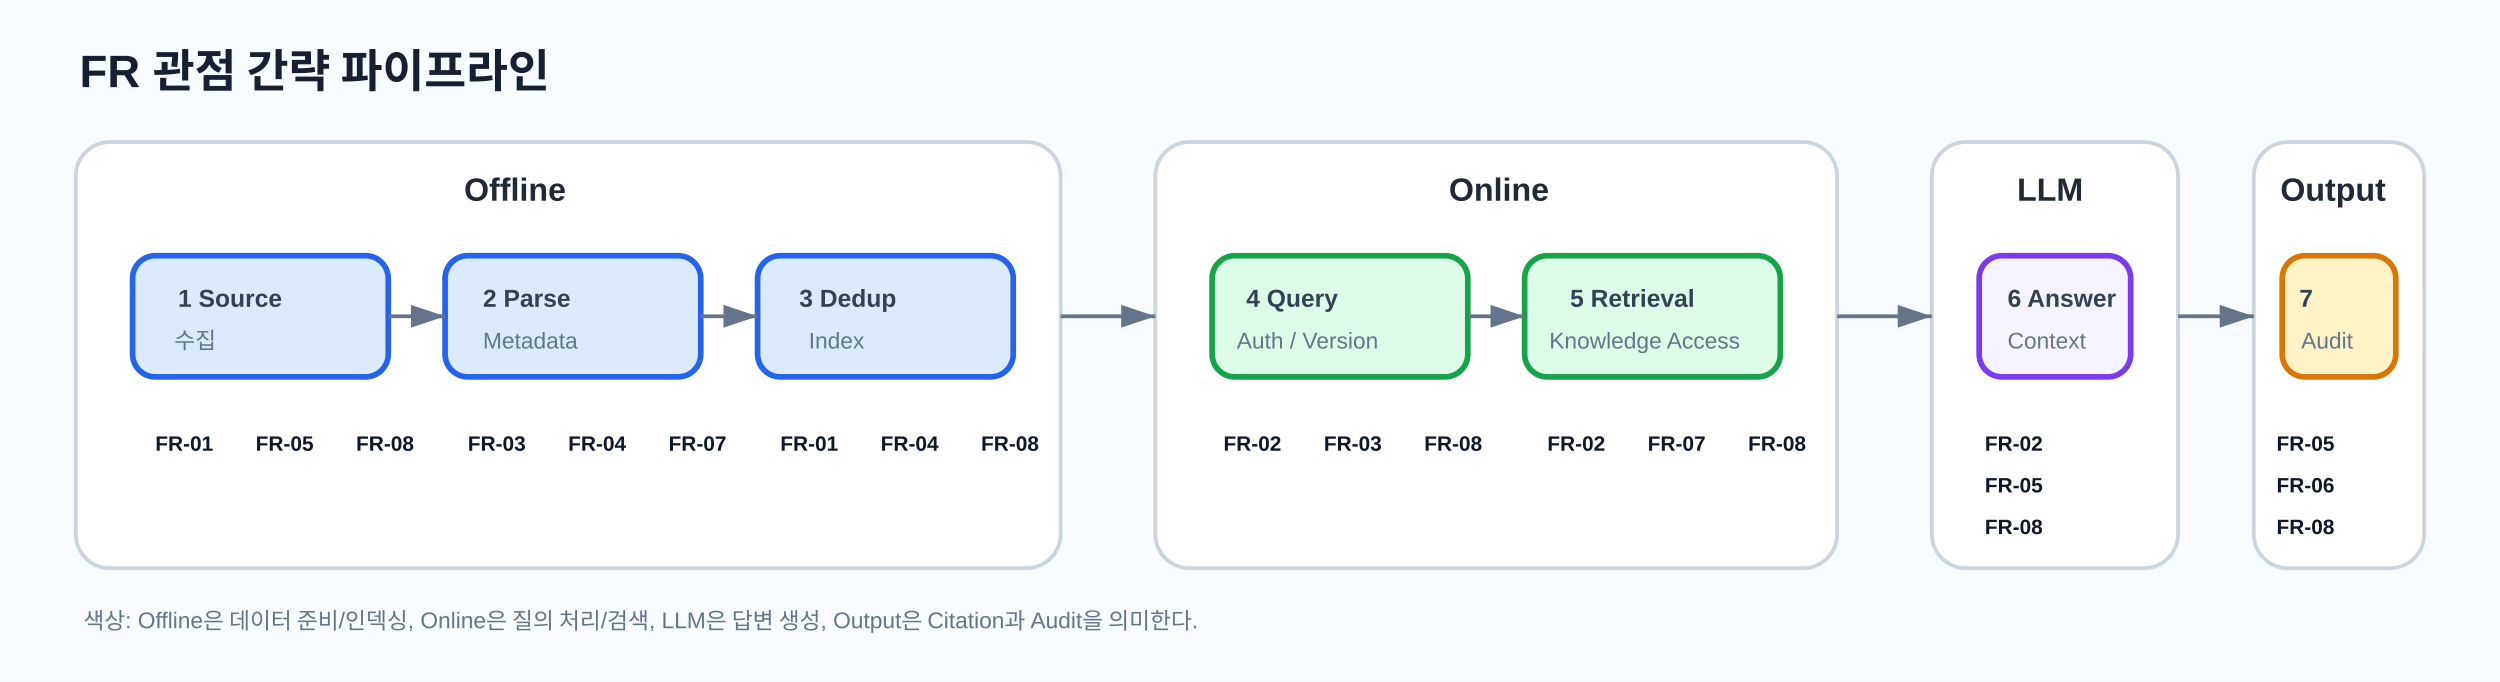
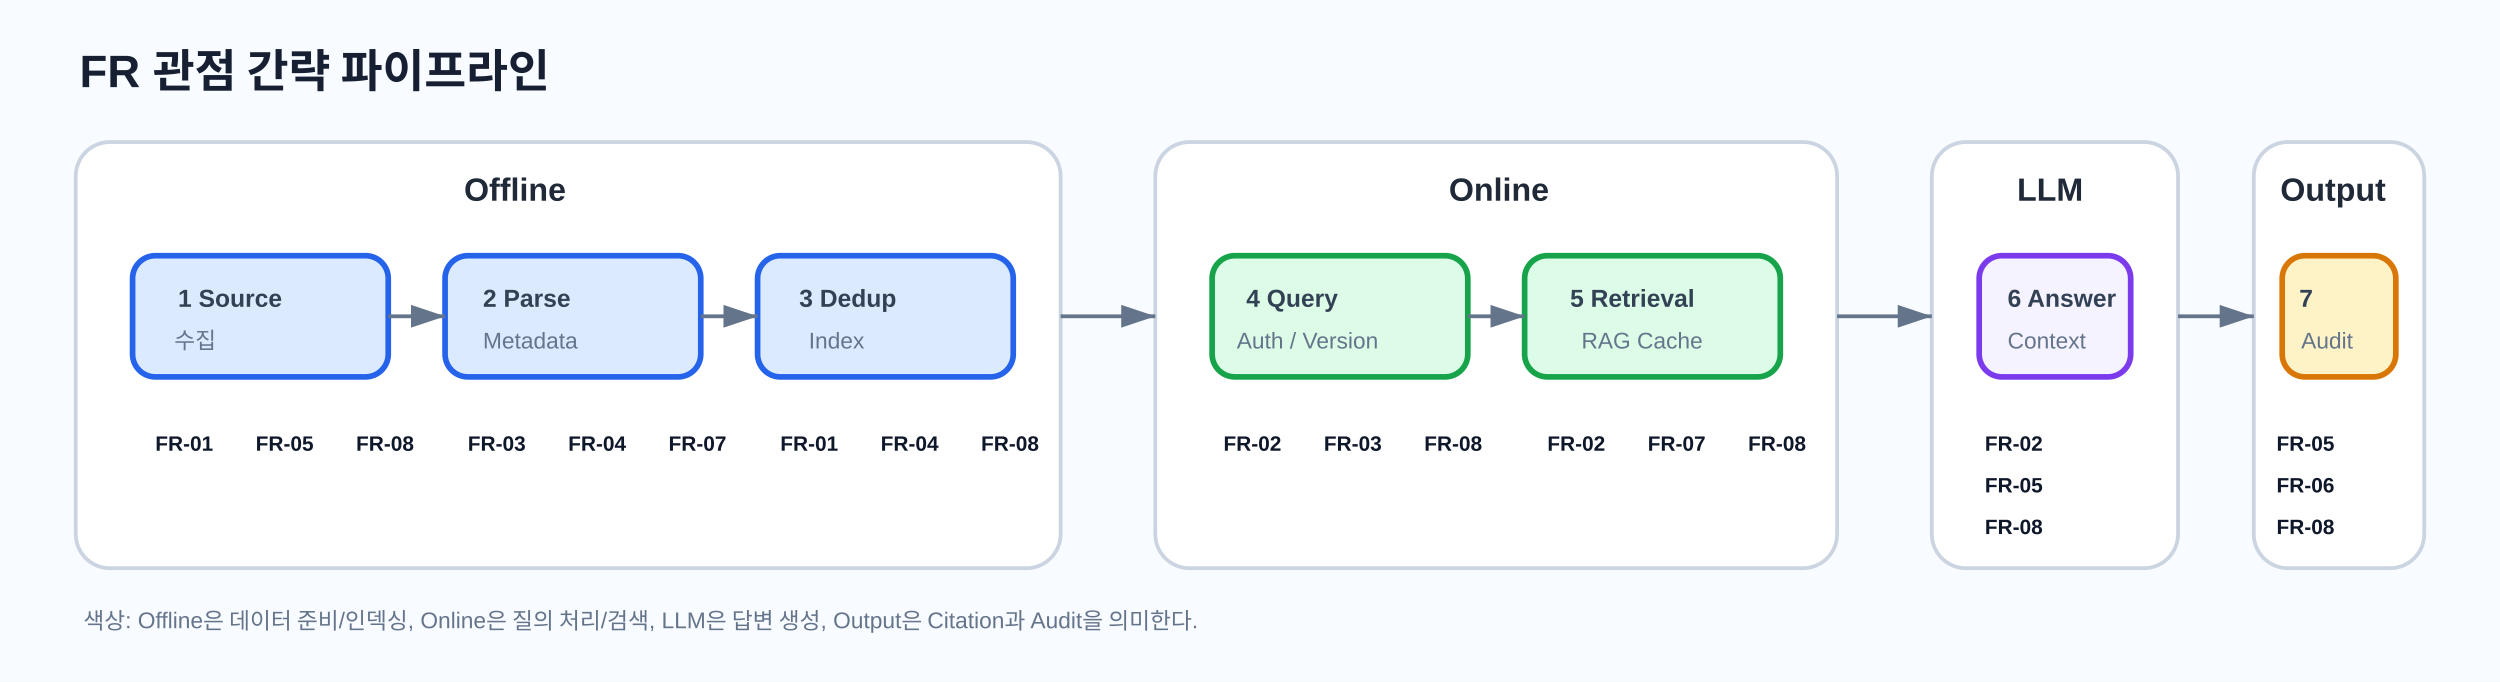
<svg xmlns="http://www.w3.org/2000/svg" width="1320" height="360" viewBox="0 0 1320 360" role="img" aria-labelledby="title desc">
  <style>
    .bg{fill:#f8fbff}.band{fill:#fff;stroke:#cbd5e1;stroke-width:2}.offline{fill:#dbeafe;stroke:#2563eb;stroke-width:3}.online{fill:#dcfce7;stroke:#16a34a;stroke-width:3}.llm{fill:#f5f3ff;stroke:#7c3aed;stroke-width:3}.audit{fill:#fef3c7;stroke:#d97706;stroke-width:3}
    .t{font:700 24px Arial,sans-serif;fill:#172033}.h{font:700 17px Arial,sans-serif;fill:#1f2937}.s{font:600 13px Arial,sans-serif;fill:#334155}.small{font:12px Arial,sans-serif;fill:#64748b}.fr{font:700 11px Arial,sans-serif;fill:#0f172a}
    .line{stroke:#64748b;stroke-width:2;fill:none;marker-end:url(#arrow)}
  </style>
  <defs>
    <marker id="arrow" markerWidth="10" markerHeight="10" refX="9" refY="3" orient="auto">
      <path d="M0,0 L0,6 L9,3 z" fill="#64748b" />
    </marker>
  </defs>
  <rect class="bg" width="1320" height="360" />
  <text class="t" x="42" y="46">FR 관점 간략 파이프라인</text>
  <rect class="band" x="40" y="75" width="520" height="225" rx="18" />
  <text class="h" x="245" y="106">Offline</text>
  <rect class="offline" x="70" y="135" width="135" height="64" rx="12" />
  <text class="s" x="94" y="162">1 Source</text>
  <text class="small" x="92" y="184">수집</text>
  <rect class="offline" x="235" y="135" width="135" height="64" rx="12" />
  <text class="s" x="255" y="162">2 Parse</text>
  <text class="small" x="255" y="184">Metadata</text>
  <rect class="offline" x="400" y="135" width="135" height="64" rx="12" />
  <text class="s" x="422" y="162">3 Dedup</text>
  <text class="small" x="427" y="184">Index</text>
  <path class="line" d="M205 167 H235" />
  <path class="line" d="M370 167 H400" />
  <text class="fr" x="82" y="238">FR-01</text>
  <text class="fr" x="135" y="238">FR-05</text>
  <text class="fr" x="188" y="238">FR-08</text>
  <text class="fr" x="247" y="238">FR-03</text>
  <text class="fr" x="300" y="238">FR-04</text>
  <text class="fr" x="353" y="238">FR-07</text>
  <text class="fr" x="412" y="238">FR-01</text>
  <text class="fr" x="465" y="238">FR-04</text>
  <text class="fr" x="518" y="238">FR-08</text>
  <rect class="band" x="610" y="75" width="360" height="225" rx="18" />
  <text class="h" x="765" y="106">Online</text>
  <rect class="online" x="640" y="135" width="135" height="64" rx="12" />
  <text class="s" x="658" y="162">4 Query</text>
  <text class="small" x="653" y="184">Auth / Version</text>
  <rect class="online" x="805" y="135" width="135" height="64" rx="12" />
  <text class="s" x="829" y="162">5 Retrieval</text>
-   <text class="small" x="818" y="184">Knowledge Access</text>
+   <text class="small" x="835" y="184">RAG Cache</text>
  <path class="line" d="M775 167 H805" />
  <text class="fr" x="646" y="238">FR-02</text>
  <text class="fr" x="699" y="238">FR-03</text>
  <text class="fr" x="752" y="238">FR-08</text>
  <text class="fr" x="817" y="238">FR-02</text>
  <text class="fr" x="870" y="238">FR-07</text>
  <text class="fr" x="923" y="238">FR-08</text>
  <rect class="band" x="1020" y="75" width="130" height="225" rx="18" />
  <text class="h" x="1065" y="106">LLM</text>
  <rect class="llm" x="1045" y="135" width="80" height="64" rx="12" />
  <text class="s" x="1060" y="162">6 Answer</text>
  <text class="small" x="1060" y="184">Context</text>
  <text class="fr" x="1048" y="238">FR-02</text>
  <text class="fr" x="1048" y="260">FR-05</text>
  <text class="fr" x="1048" y="282">FR-08</text>
  <rect class="band" x="1190" y="75" width="90" height="225" rx="18" />
  <text class="h" x="1204" y="106">Output</text>
  <rect class="audit" x="1205" y="135" width="60" height="64" rx="12" />
  <text class="s" x="1214" y="162">7</text>
  <text class="small" x="1215" y="184">Audit</text>
  <text class="fr" x="1202" y="238">FR-05</text>
  <text class="fr" x="1202" y="260">FR-06</text>
  <text class="fr" x="1202" y="282">FR-08</text>
  <path class="line" d="M560 167 H610" />
  <path class="line" d="M970 167 H1020" />
  <path class="line" d="M1150 167 H1190" />
  <text class="small" x="44" y="332">색상: Offline은 데이터 준비/인덱싱, Online은 질의 처리/검색, LLM은 답변 생성, Output은 Citation과 Audit을 의미한다.</text>
</svg>
